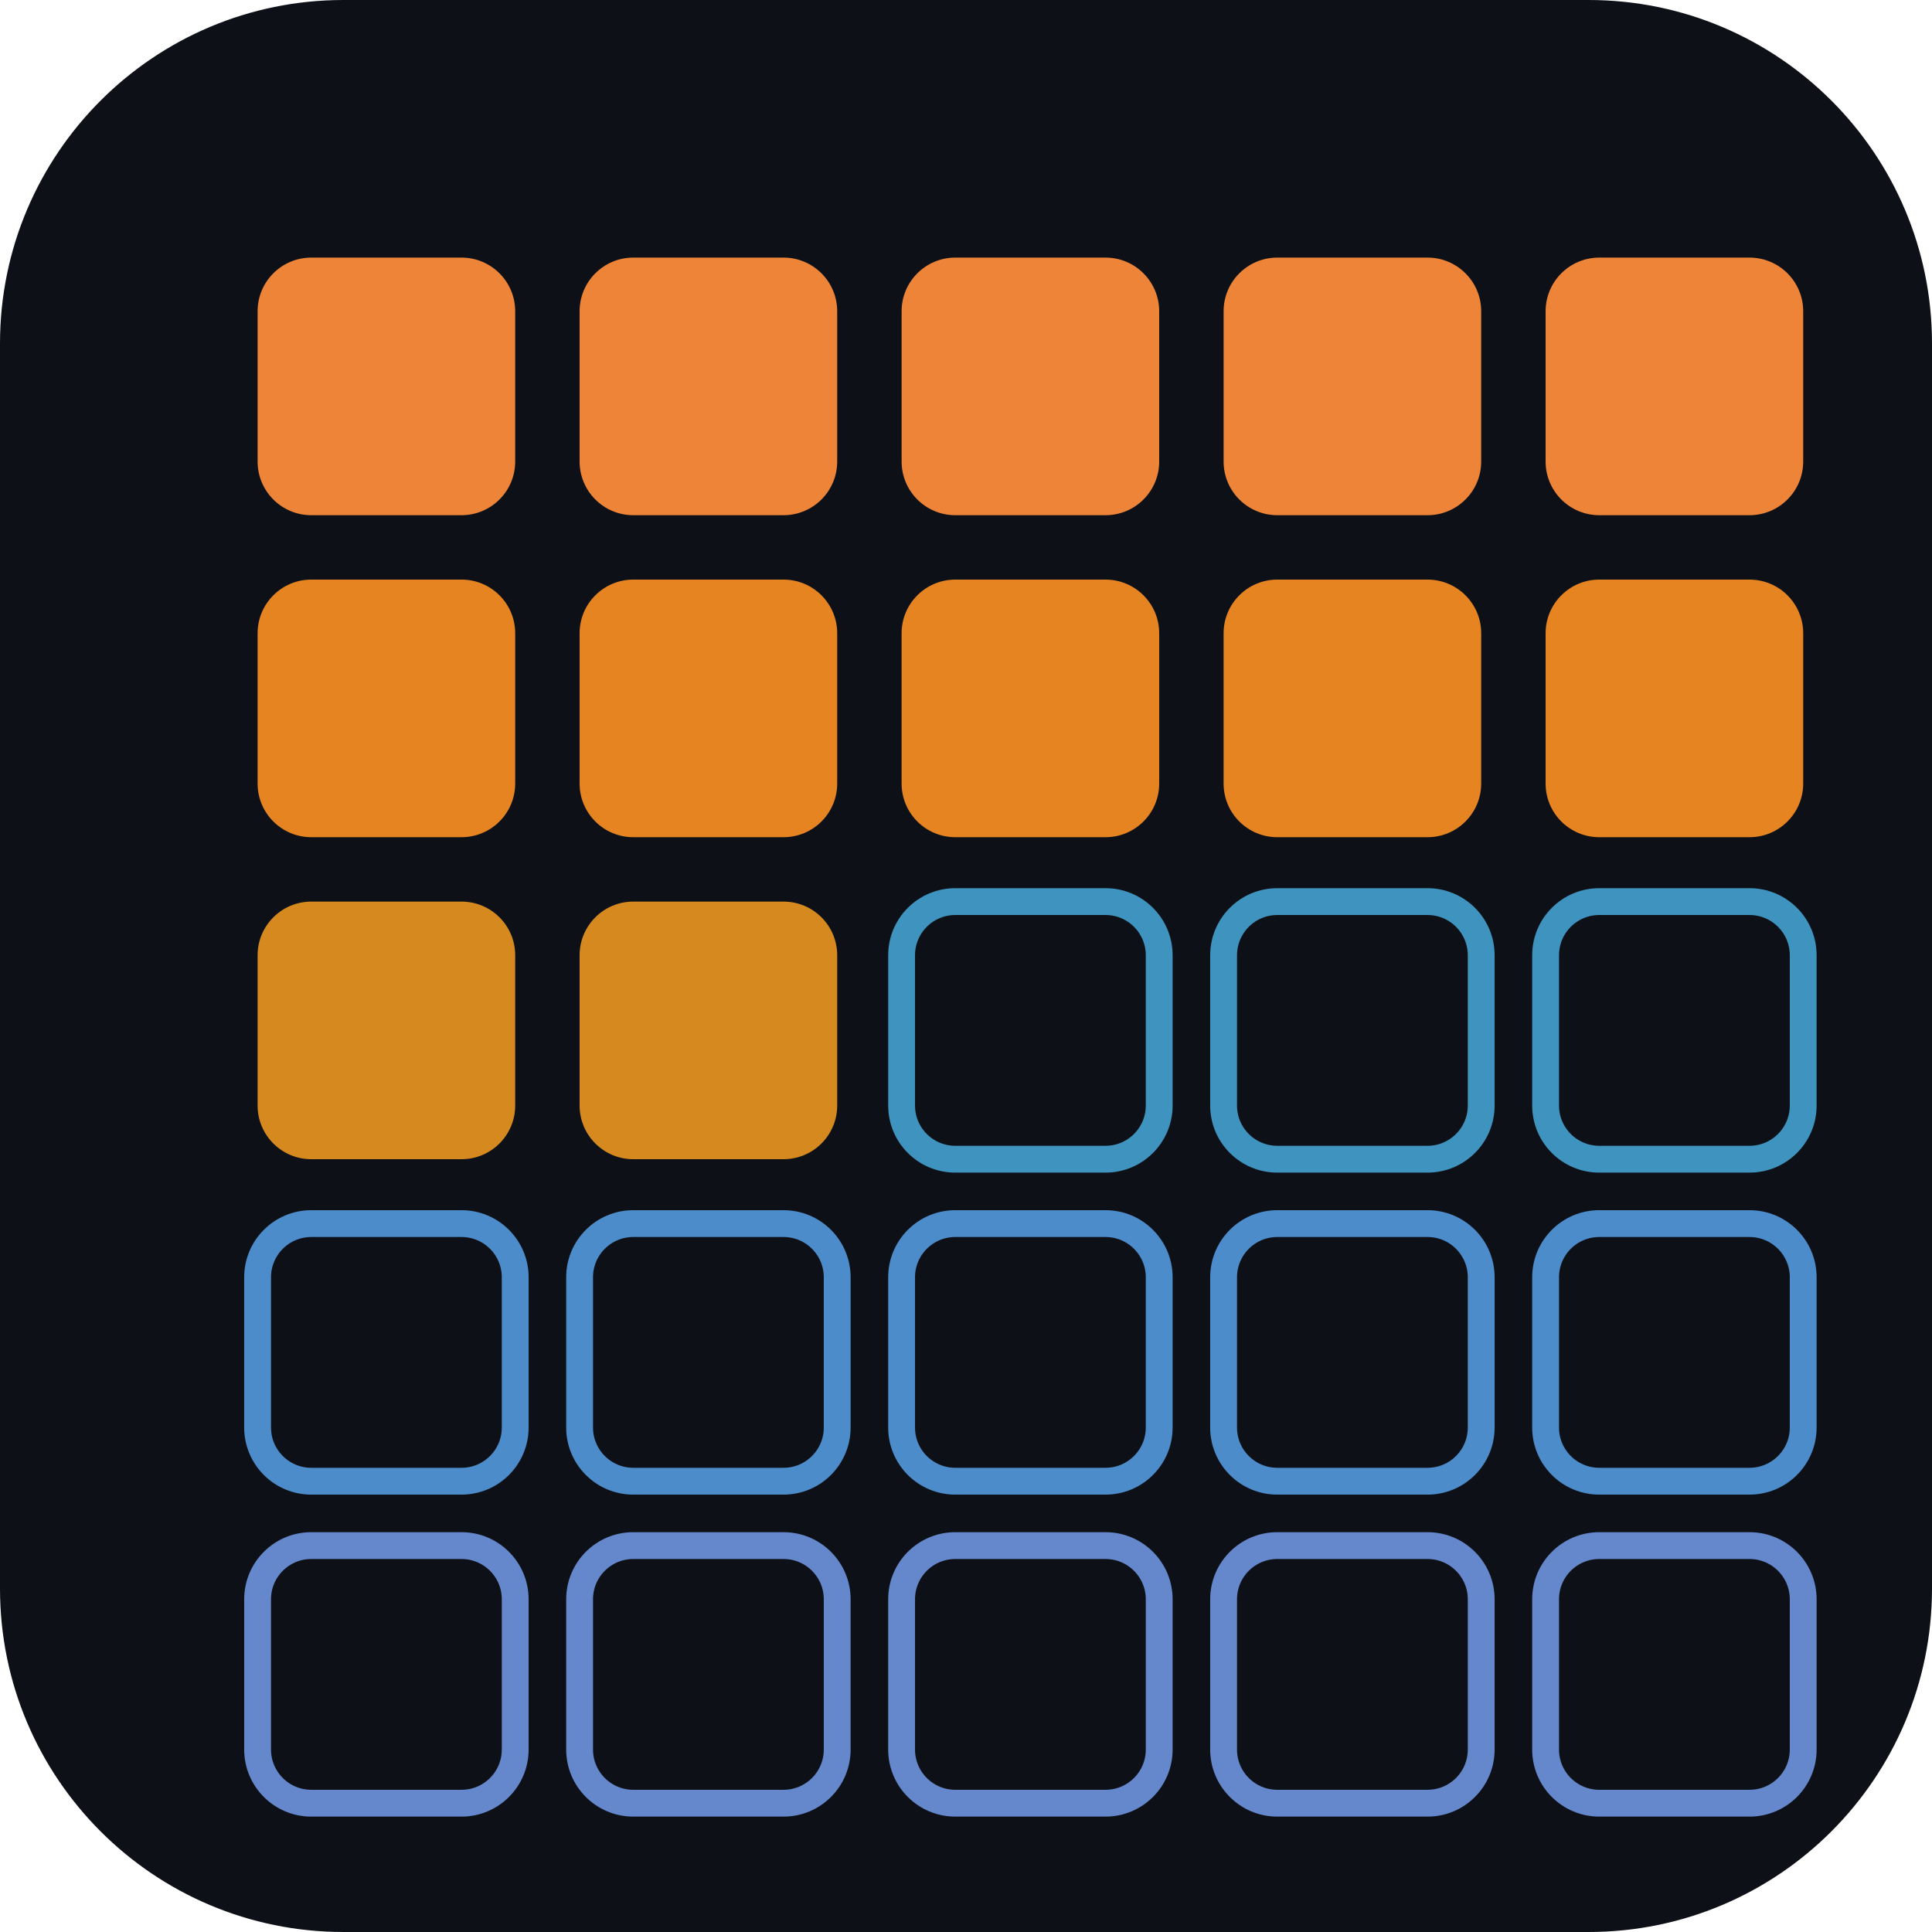
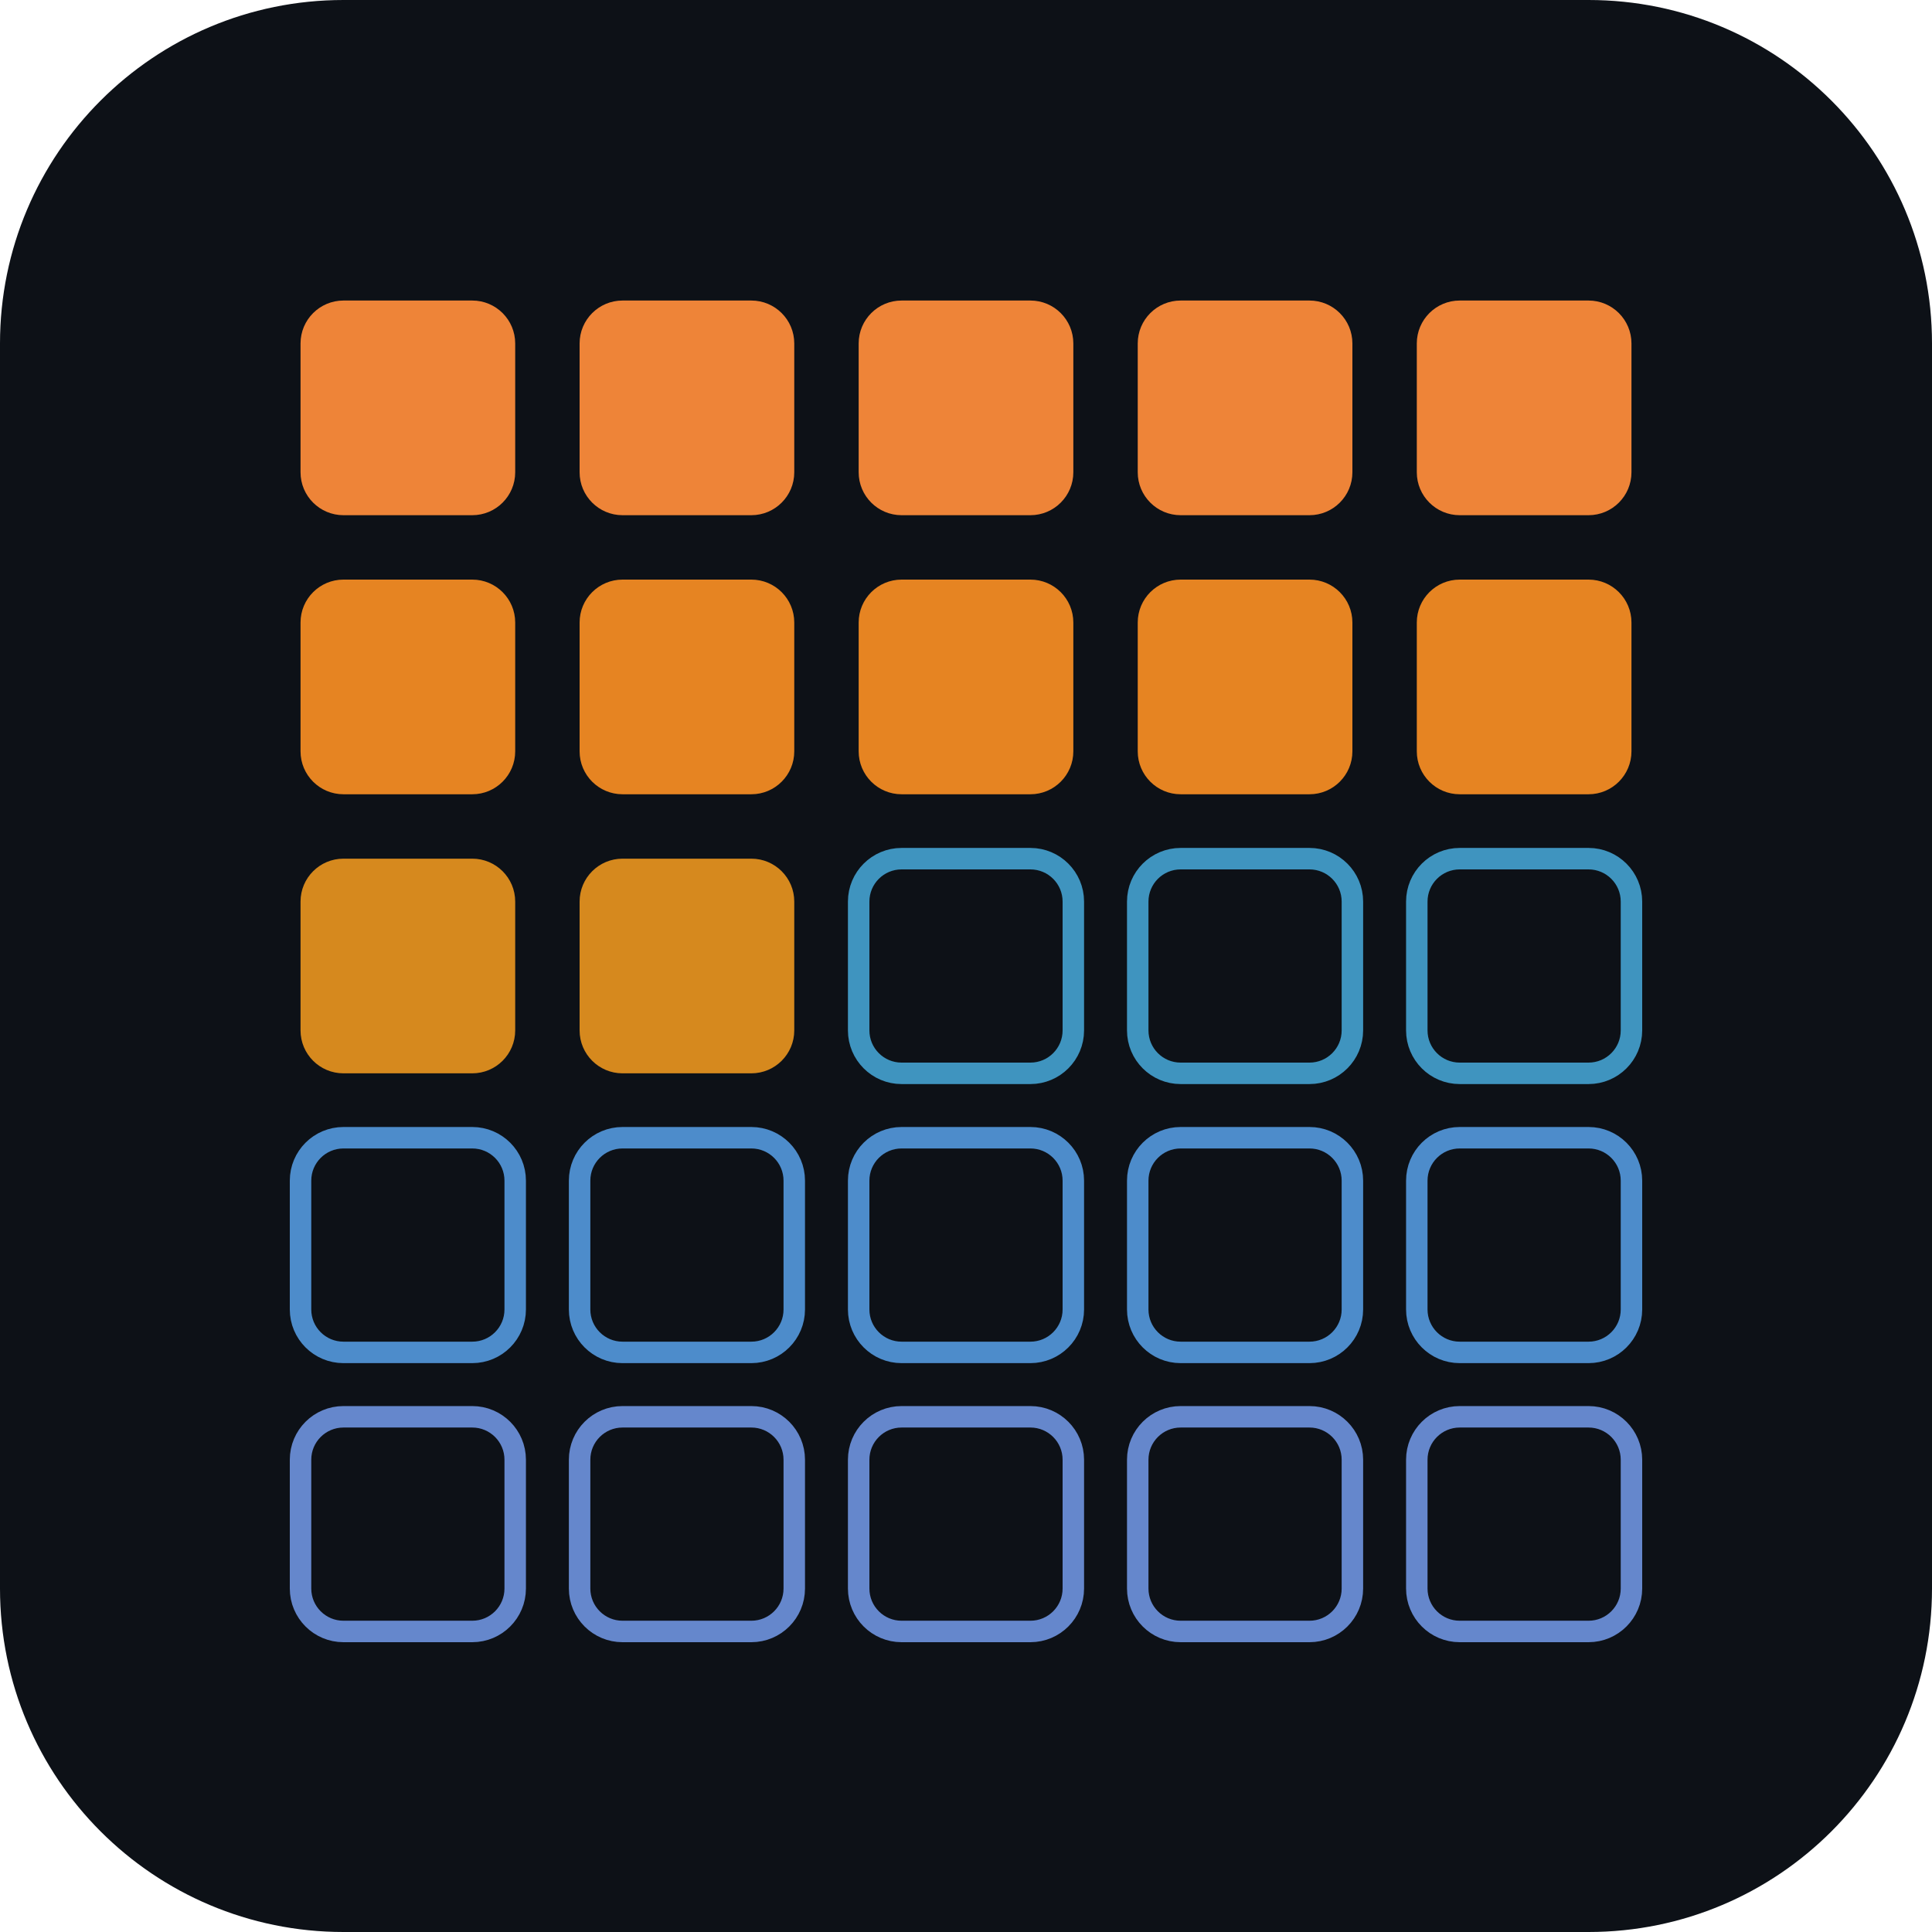
<svg xmlns="http://www.w3.org/2000/svg" viewBox="0 0 180 180">
  <rect width="180" height="180" fill="#0d1117" rx="32" />
-   <rect x="24" y="24" width="24" height="24" rx="5" fill="#ee8438" />
-   <rect x="54" y="24" width="24" height="24" rx="5" fill="#ee8438" />
-   <rect x="84" y="24" width="24" height="24" rx="5" fill="#ee8438" />
-   <rect x="114" y="24" width="24" height="24" rx="5" fill="#ee8438" />
-   <rect x="144" y="24" width="24" height="24" rx="5" fill="#ee8438" />
-   <rect x="24" y="54" width="24" height="24" rx="5" fill="#e68422" />
-   <rect x="54" y="54" width="24" height="24" rx="5" fill="#e68422" />
-   <rect x="84" y="54" width="24" height="24" rx="5" fill="#e68422" />
-   <rect x="114" y="54" width="24" height="24" rx="5" fill="#e68422" />
-   <rect x="144" y="54" width="24" height="24" rx="5" fill="#e68422" />
-   <rect x="24" y="84" width="24" height="24" rx="5" fill="#d6891e" />
-   <rect x="54" y="84" width="24" height="24" rx="5" fill="#d6891e" />
-   <rect x="84" y="84" width="24" height="24" rx="5" fill="none" stroke="#3f94bf" stroke-width="2.5" />
-   <rect x="114" y="84" width="24" height="24" rx="5" fill="none" stroke="#3f94bf" stroke-width="2.5" />
-   <rect x="144" y="84" width="24" height="24" rx="5" fill="none" stroke="#3f94bf" stroke-width="2.5" />
-   <rect x="24" y="114" width="24" height="24" rx="5" fill="none" stroke="#4d8ccb" stroke-width="2.5" />
-   <rect x="54" y="114" width="24" height="24" rx="5" fill="none" stroke="#4d8ccb" stroke-width="2.5" />
-   <rect x="84" y="114" width="24" height="24" rx="5" fill="none" stroke="#4d8ccb" stroke-width="2.5" />
-   <rect x="114" y="114" width="24" height="24" rx="5" fill="none" stroke="#4d8ccb" stroke-width="2.5" />
-   <rect x="144" y="114" width="24" height="24" rx="5" fill="none" stroke="#4d8ccb" stroke-width="2.5" />
-   <rect x="24" y="144" width="24" height="24" rx="5" fill="none" stroke="#6587cc" stroke-width="2.5" />
-   <rect x="54" y="144" width="24" height="24" rx="5" fill="none" stroke="#6587cc" stroke-width="2.5" />
-   <rect x="84" y="144" width="24" height="24" rx="5" fill="none" stroke="#6587cc" stroke-width="2.5" />
-   <rect x="114" y="144" width="24" height="24" rx="5" fill="none" stroke="#6587cc" stroke-width="2.5" />
-   <rect x="144" y="144" width="24" height="24" rx="5" fill="none" stroke="#6587cc" stroke-width="2.5" />
+   <rect x="28" y="28" width="20" height="20" rx="4" fill="#ee8438" />
+   <rect x="54" y="28" width="20" height="20" rx="4" fill="#ee8438" />
+   <rect x="80" y="28" width="20" height="20" rx="4" fill="#ee8438" />
+   <rect x="106" y="28" width="20" height="20" rx="4" fill="#ee8438" />
+   <rect x="132" y="28" width="20" height="20" rx="4" fill="#ee8438" />
+   <rect x="28" y="54" width="20" height="20" rx="4" fill="#e68422" />
+   <rect x="54" y="54" width="20" height="20" rx="4" fill="#e68422" />
+   <rect x="80" y="54" width="20" height="20" rx="4" fill="#e68422" />
+   <rect x="106" y="54" width="20" height="20" rx="4" fill="#e68422" />
+   <rect x="132" y="54" width="20" height="20" rx="4" fill="#e68422" />
+   <rect x="28" y="80" width="20" height="20" rx="4" fill="#d6891e" />
+   <rect x="54" y="80" width="20" height="20" rx="4" fill="#d6891e" />
+   <rect x="80" y="80" width="20" height="20" rx="4" fill="none" stroke="#3f94bf" stroke-width="2" />
+   <rect x="106" y="80" width="20" height="20" rx="4" fill="none" stroke="#3f94bf" stroke-width="2" />
+   <rect x="132" y="80" width="20" height="20" rx="4" fill="none" stroke="#3f94bf" stroke-width="2" />
+   <rect x="28" y="106" width="20" height="20" rx="4" fill="none" stroke="#4d8ccb" stroke-width="2" />
+   <rect x="54" y="106" width="20" height="20" rx="4" fill="none" stroke="#4d8ccb" stroke-width="2" />
+   <rect x="80" y="106" width="20" height="20" rx="4" fill="none" stroke="#4d8ccb" stroke-width="2" />
+   <rect x="106" y="106" width="20" height="20" rx="4" fill="none" stroke="#4d8ccb" stroke-width="2" />
+   <rect x="132" y="106" width="20" height="20" rx="4" fill="none" stroke="#4d8ccb" stroke-width="2" />
+   <rect x="28" y="132" width="20" height="20" rx="4" fill="none" stroke="#6587cc" stroke-width="2" />
+   <rect x="54" y="132" width="20" height="20" rx="4" fill="none" stroke="#6587cc" stroke-width="2" />
+   <rect x="80" y="132" width="20" height="20" rx="4" fill="none" stroke="#6587cc" stroke-width="2" />
+   <rect x="106" y="132" width="20" height="20" rx="4" fill="none" stroke="#6587cc" stroke-width="2" />
+   <rect x="132" y="132" width="20" height="20" rx="4" fill="none" stroke="#6587cc" stroke-width="2" />
</svg>
